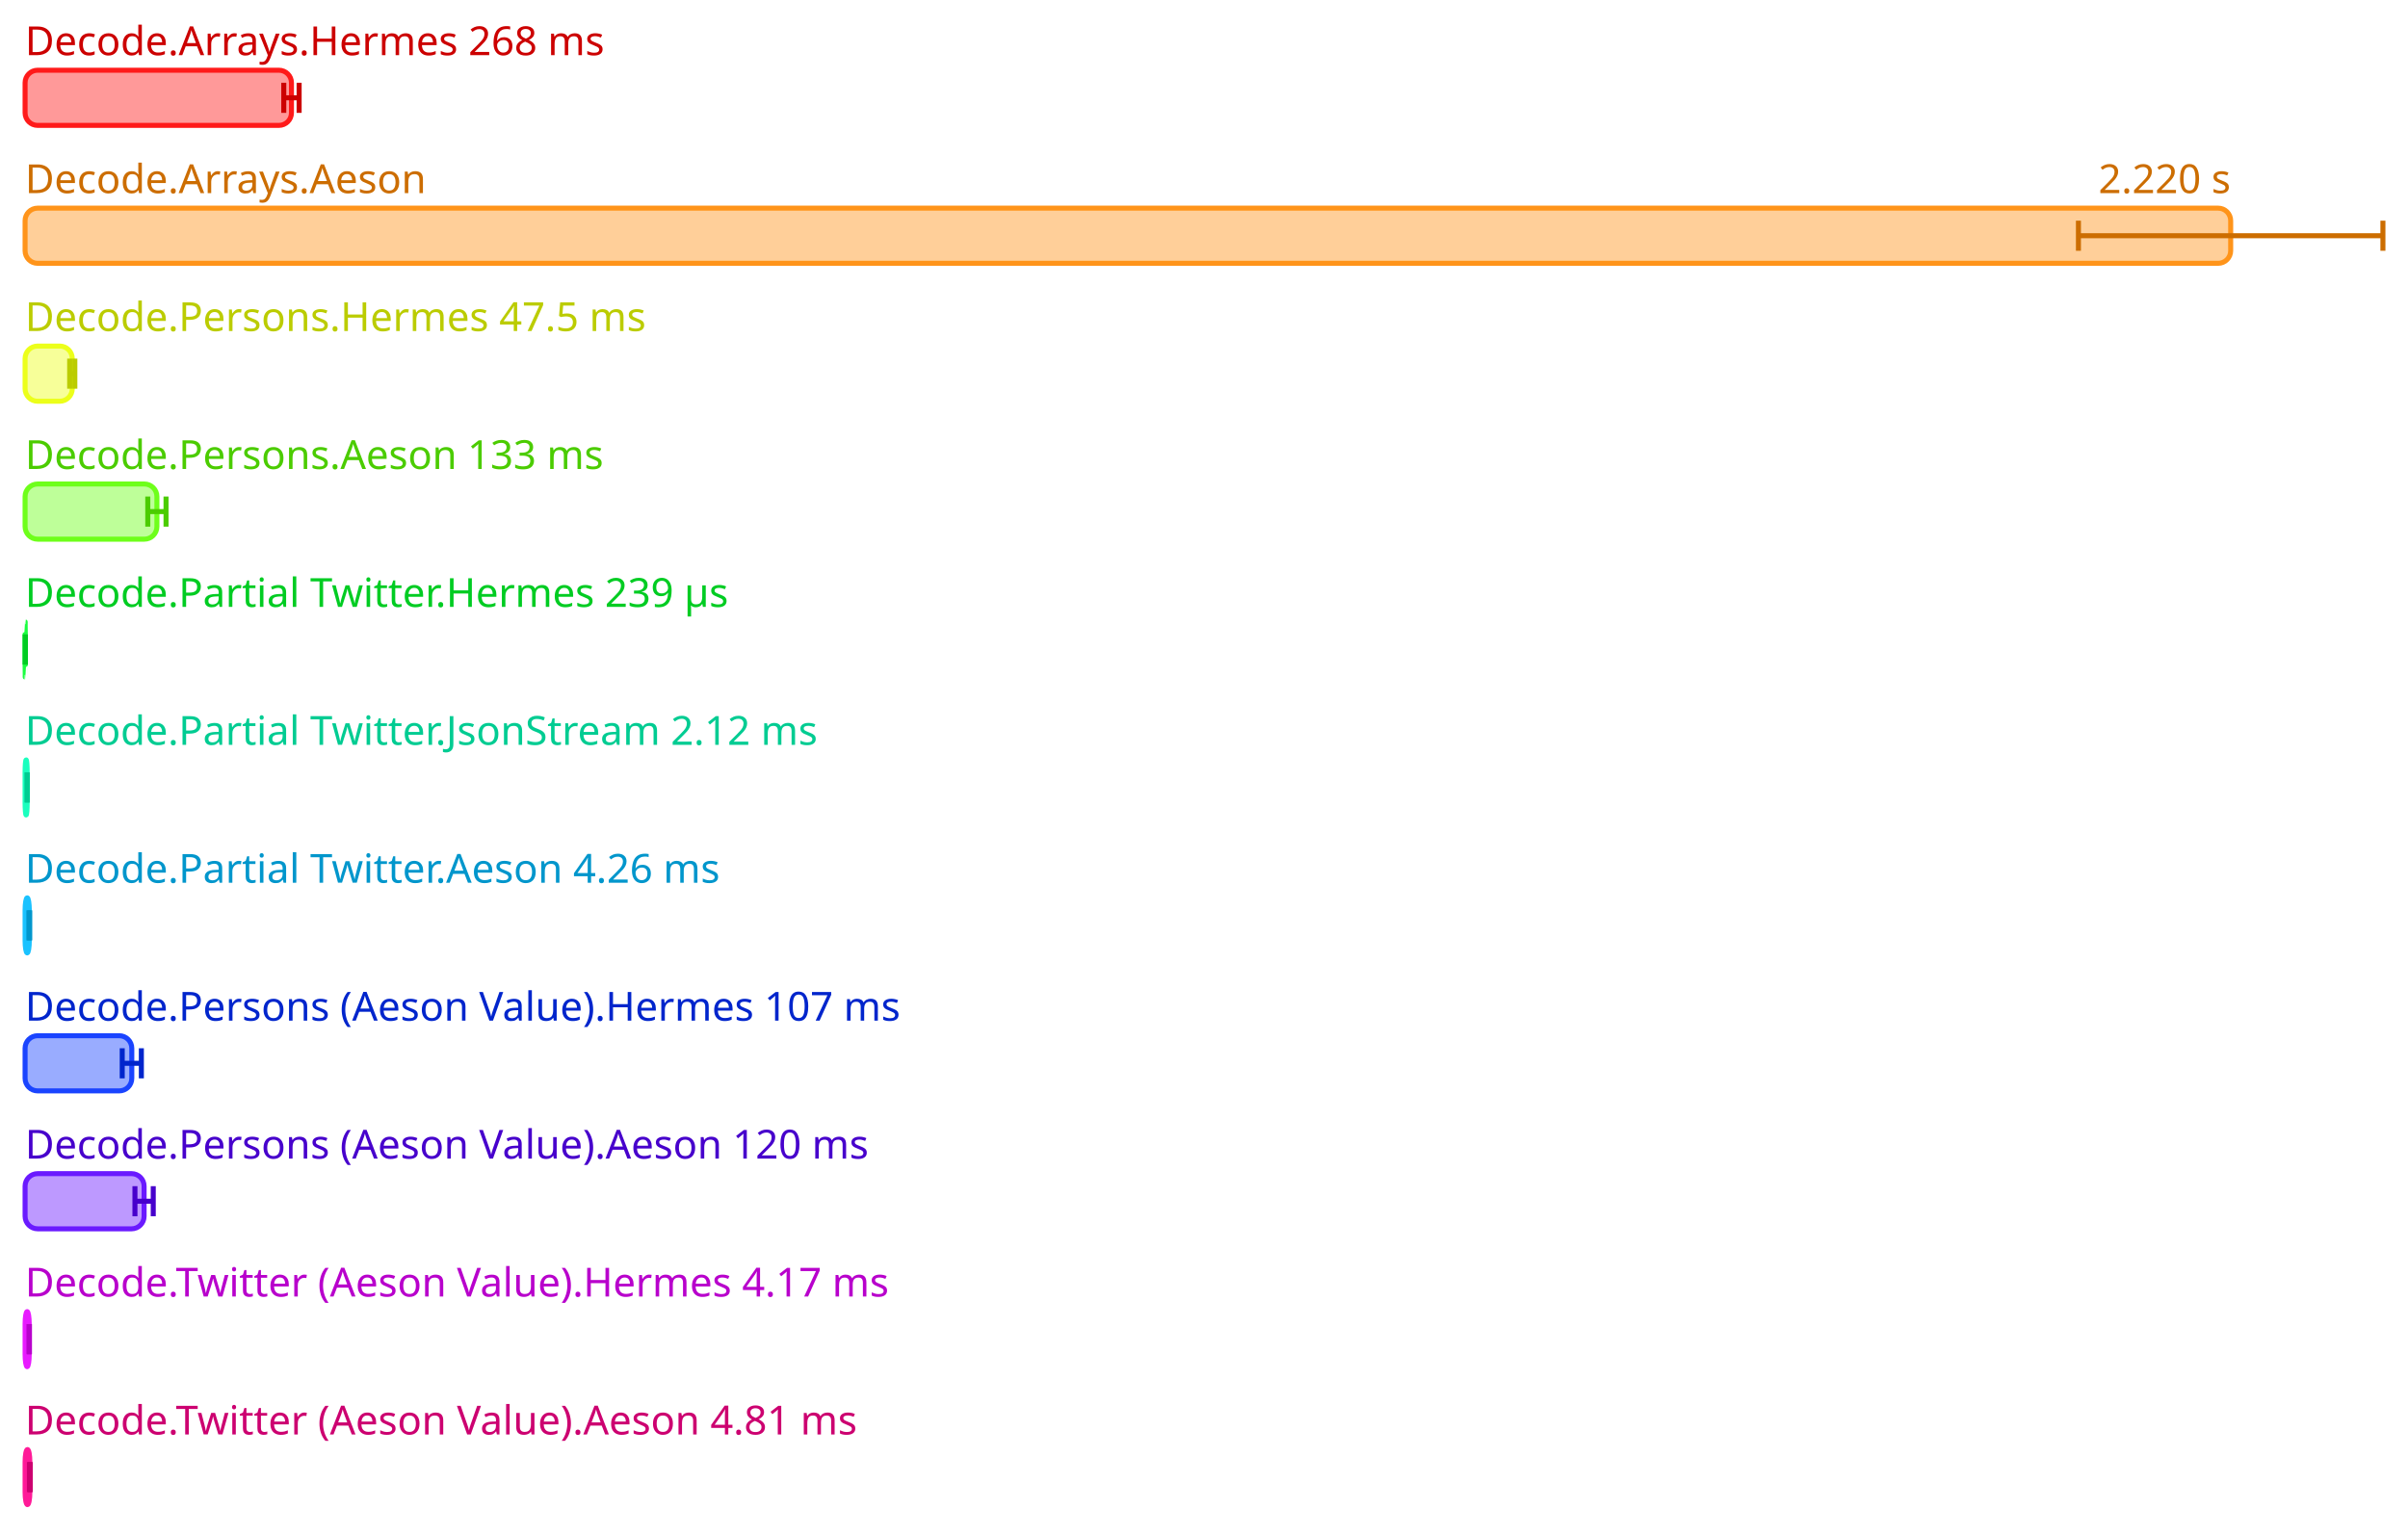
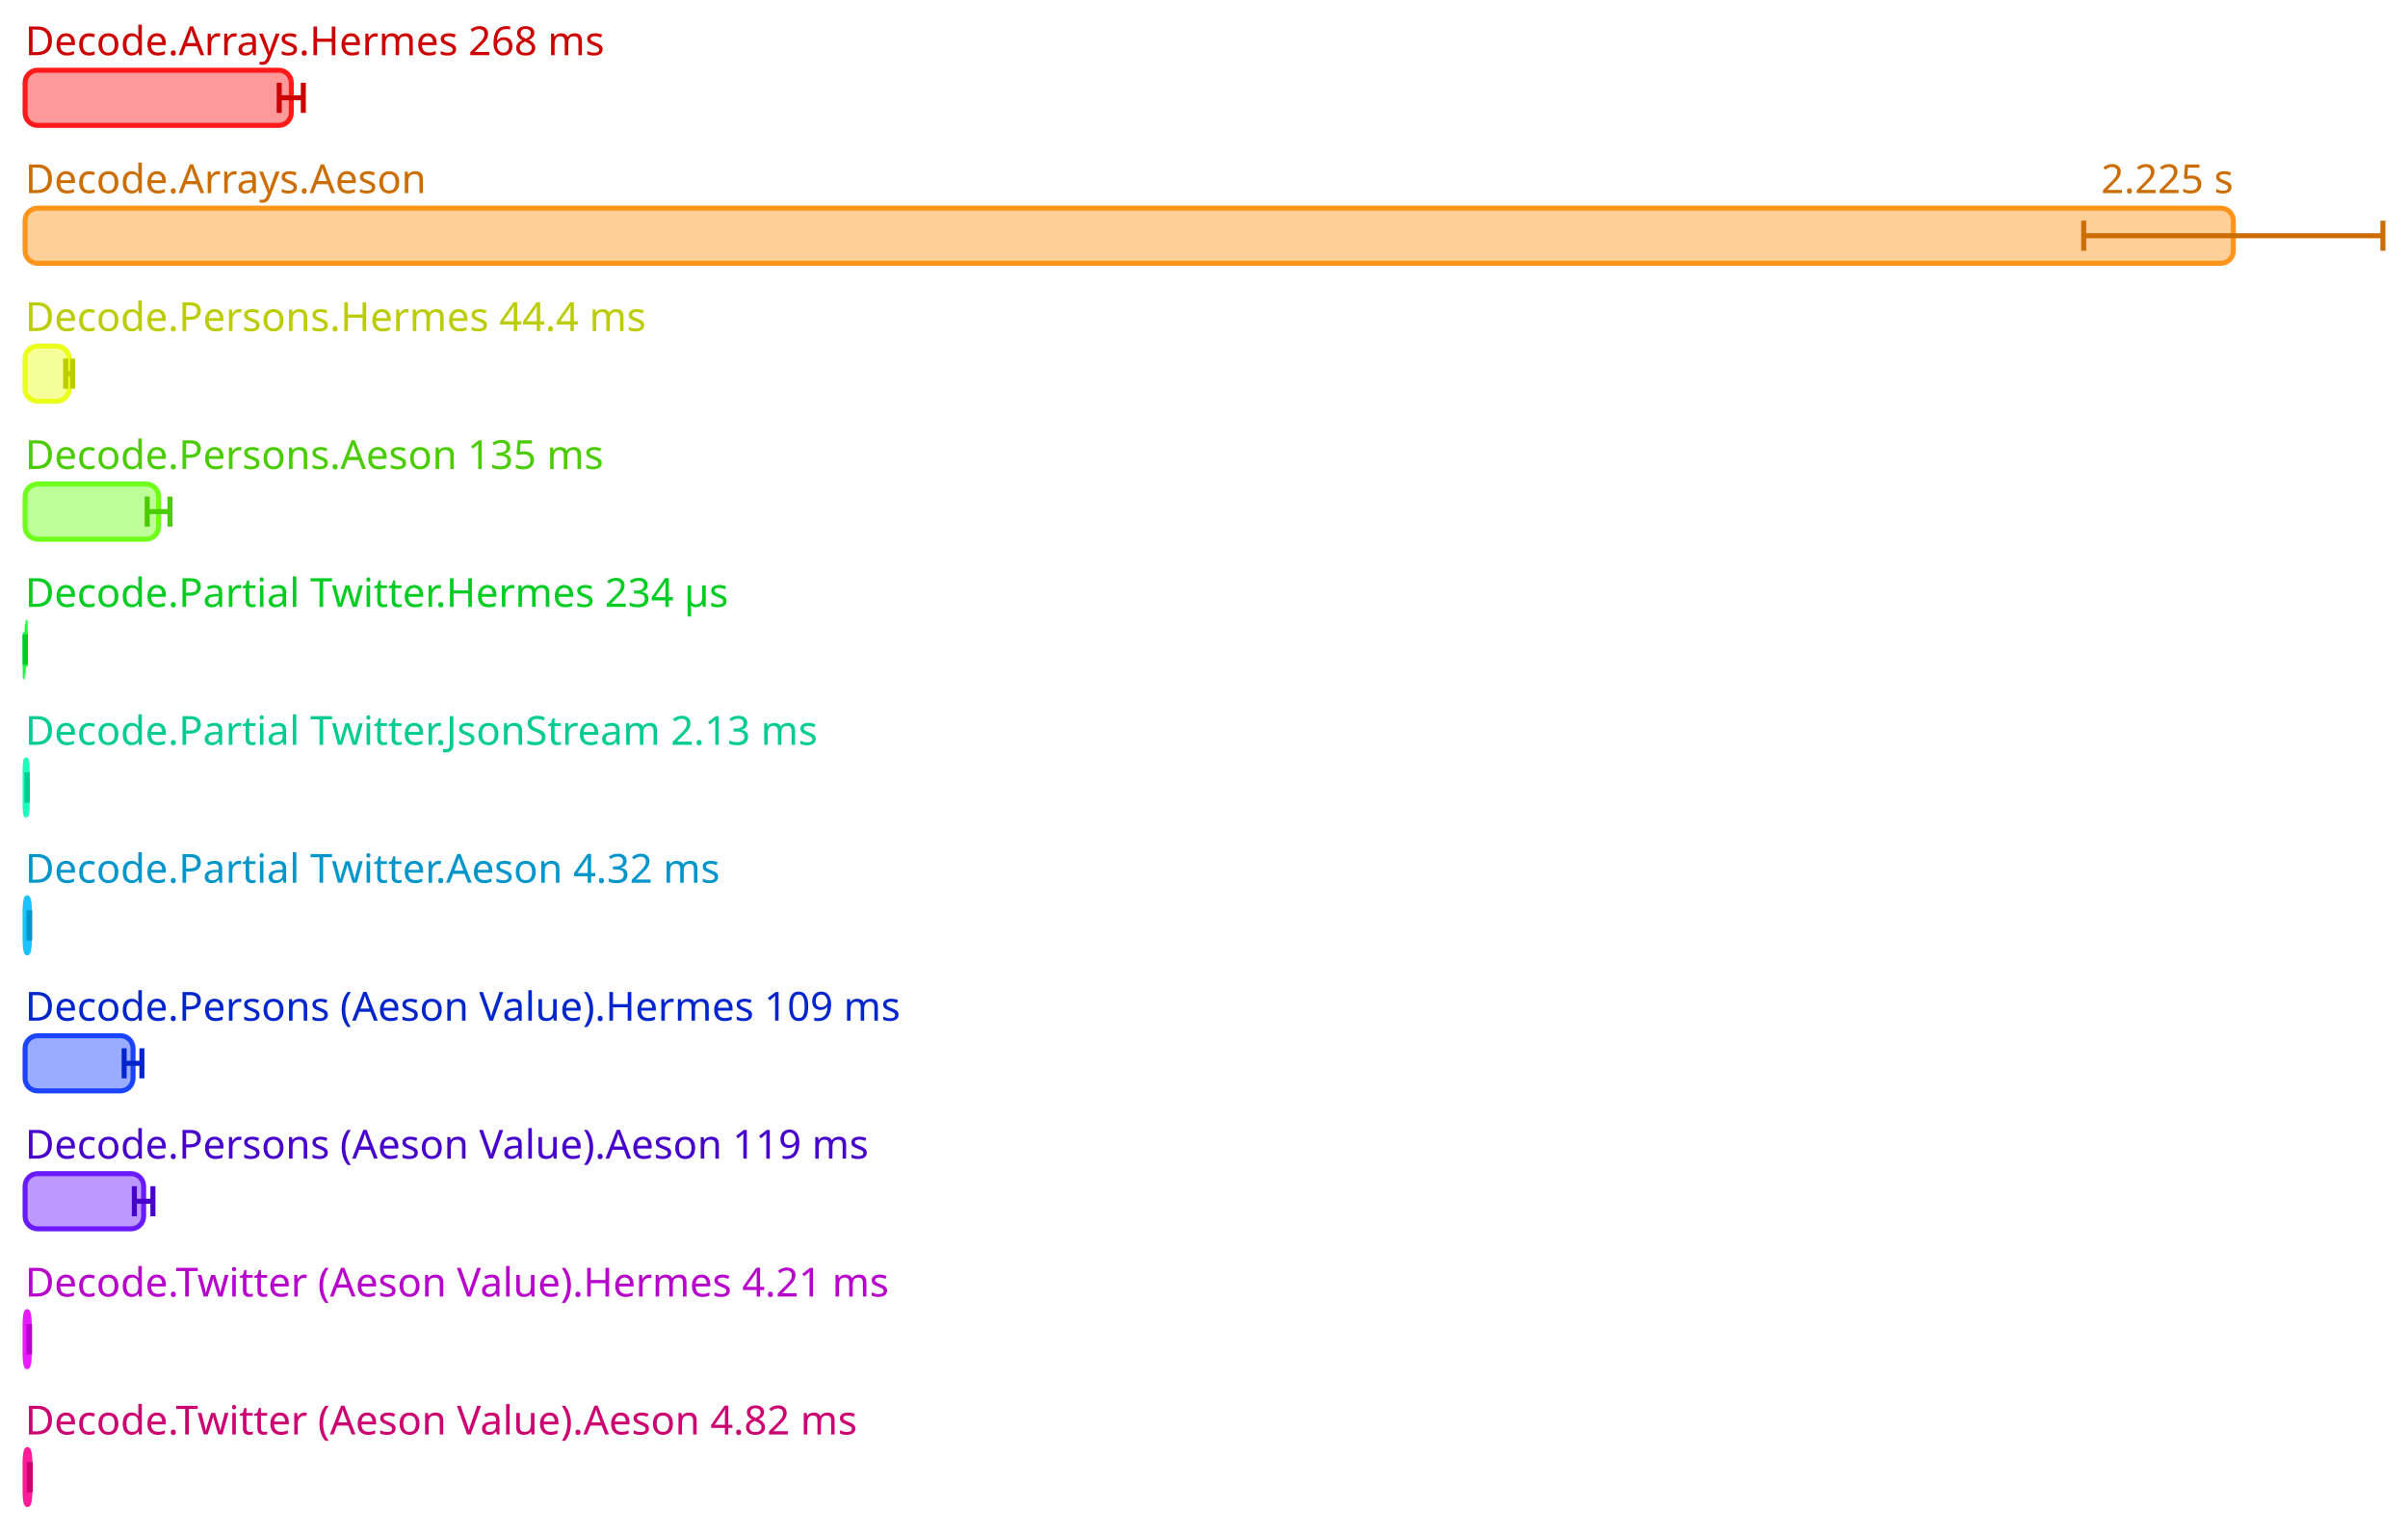
<svg xmlns="http://www.w3.org/2000/svg" height="612" width="960.0" font-size="16" font-family="sans-serif" stroke-width="2">
  <g transform="translate(10.0 0)">
    <text fill="hsl(0, 100%, 40%)" y="22">Decode.Arrays.Hermes 268  ms</text>
    <g>
-       <rect y="28" rx="5" height="22" width="106.194" fill="hsl(0, 100%, 80%)" stroke="hsl(0, 100%, 55%)" />
+       <rect y="28" rx="5" height="22" width="106.118" fill="hsl(0, 100%, 80%)" stroke="hsl(0, 100%, 55%)" />
      <g stroke="hsl(0, 100%, 40%)">
-         <line x1="103.136" x2="109.251" y1="39" y2="39" />
-         <line x1="103.136" x2="103.136" y1="33" y2="45" />
-         <line x1="109.251" x2="109.251" y1="33" y2="45" />
+         <line x1="101.314" x2="110.922" y1="39" y2="39" />
+         <line x1="101.314" x2="101.314" y1="33" y2="45" />
+         <line x1="110.922" x2="110.922" y1="33" y2="45" />
      </g>
    </g>
    <g fill="hsl(32, 100%, 40%)">
      <text y="77">Decode.Arrays.Aeson</text>
-       <text y="77" x="879.305" text-anchor="end">2.220 s</text>
+       <text y="77" x="880.36" text-anchor="end">2.225 s</text>
    </g>
    <g>
-       <rect y="83" rx="5" height="22" width="879.305" fill="hsl(32, 100%, 80%)" stroke="hsl(32, 100%, 55%)" />
+       <rect y="83" rx="5" height="22" width="880.36" fill="hsl(32, 100%, 80%)" stroke="hsl(32, 100%, 55%)" />
      <g stroke="hsl(32, 100%, 40%)">
-         <line x1="818.61" x2="940.0" y1="94" y2="94" />
-         <line x1="818.61" x2="818.61" y1="88" y2="100" />
+         <line x1="820.72" x2="940.0" y1="94" y2="94" />
+         <line x1="820.72" x2="820.72" y1="88" y2="100" />
        <line x1="940.0" x2="940.0" y1="88" y2="100" />
      </g>
    </g>
-     <text fill="hsl(65, 100%, 40%)" y="132">Decode.Persons.Hermes 47.5 ms</text>
+     <text fill="hsl(65, 100%, 40%)" y="132">Decode.Persons.Hermes 44.4 ms</text>
    <g>
-       <rect y="138" rx="5" height="22" width="18.809" fill="hsl(65, 100%, 80%)" stroke="hsl(65, 100%, 55%)" />
+       <rect y="138" rx="5" height="22" width="17.555" fill="hsl(65, 100%, 80%)" stroke="hsl(65, 100%, 55%)" />
      <g stroke="hsl(65, 100%, 40%)">
-         <line x1="17.781" x2="19.837" y1="149" y2="149" />
-         <line x1="17.781" x2="17.781" y1="143" y2="155" />
-         <line x1="19.837" x2="19.837" y1="143" y2="155" />
+         <line x1="16.167" x2="18.943" y1="149" y2="149" />
+         <line x1="16.167" x2="16.167" y1="143" y2="155" />
+         <line x1="18.943" x2="18.943" y1="143" y2="155" />
      </g>
    </g>
-     <text fill="hsl(98, 100%, 40%)" y="187">Decode.Persons.Aeson 133  ms</text>
+     <text fill="hsl(98, 100%, 40%)" y="187">Decode.Persons.Aeson 135  ms</text>
    <g>
-       <rect y="193" rx="5" height="22" width="52.553" fill="hsl(98, 100%, 80%)" stroke="hsl(98, 100%, 55%)" />
+       <rect y="193" rx="5" height="22" width="53.219" fill="hsl(98, 100%, 80%)" stroke="hsl(98, 100%, 55%)" />
      <g stroke="hsl(98, 100%, 40%)">
-         <line x1="48.916" x2="56.191" y1="204" y2="204" />
-         <line x1="48.916" x2="48.916" y1="198" y2="210" />
-         <line x1="56.191" x2="56.191" y1="198" y2="210" />
+         <line x1="48.688" x2="57.749" y1="204" y2="204" />
+         <line x1="48.688" x2="48.688" y1="198" y2="210" />
+         <line x1="57.749" x2="57.749" y1="198" y2="210" />
      </g>
    </g>
-     <text fill="hsl(130, 100%, 40%)" y="242">Decode.Partial Twitter.Hermes 239  μs</text>
+     <text fill="hsl(130, 100%, 40%)" y="242">Decode.Partial Twitter.Hermes 234  μs</text>
    <g>
-       <rect y="248" rx="5" height="22" width="0.095" fill="hsl(130, 100%, 80%)" stroke="hsl(130, 100%, 55%)" />
+       <rect y="248" rx="5" height="22" width="0.092" fill="hsl(130, 100%, 80%)" stroke="hsl(130, 100%, 55%)" />
      <g stroke="hsl(130, 100%, 40%)">
-         <line x1="0.089" x2="0.101" y1="259" y2="259" />
-         <line x1="0.089" x2="0.089" y1="253" y2="265" />
-         <line x1="0.101" x2="0.101" y1="253" y2="265" />
+         <line x1="0.087" x2="0.098" y1="259" y2="259" />
+         <line x1="0.087" x2="0.087" y1="253" y2="265" />
+         <line x1="0.098" x2="0.098" y1="253" y2="265" />
      </g>
    </g>
-     <text fill="hsl(163, 100%, 40%)" y="297">Decode.Partial Twitter.JsonStream 2.12 ms</text>
+     <text fill="hsl(163, 100%, 40%)" y="297">Decode.Partial Twitter.JsonStream 2.13 ms</text>
    <g>
-       <rect y="303" rx="5" height="22" width="0.84" fill="hsl(163, 100%, 80%)" stroke="hsl(163, 100%, 55%)" />
+       <rect y="303" rx="5" height="22" width="0.841" fill="hsl(163, 100%, 80%)" stroke="hsl(163, 100%, 55%)" />
      <g stroke="hsl(163, 100%, 40%)">
-         <line x1="0.798" x2="0.882" y1="314" y2="314" />
-         <line x1="0.798" x2="0.798" y1="308" y2="320" />
-         <line x1="0.882" x2="0.882" y1="308" y2="320" />
+         <line x1="0.78" x2="0.902" y1="314" y2="314" />
+         <line x1="0.78" x2="0.78" y1="308" y2="320" />
+         <line x1="0.902" x2="0.902" y1="308" y2="320" />
      </g>
    </g>
-     <text fill="hsl(196, 100%, 40%)" y="352">Decode.Partial Twitter.Aeson 4.26 ms</text>
+     <text fill="hsl(196, 100%, 40%)" y="352">Decode.Partial Twitter.Aeson 4.32 ms</text>
    <g>
-       <rect y="358" rx="5" height="22" width="1.686" fill="hsl(196, 100%, 80%)" stroke="hsl(196, 100%, 55%)" />
+       <rect y="358" rx="5" height="22" width="1.71" fill="hsl(196, 100%, 80%)" stroke="hsl(196, 100%, 55%)" />
      <g stroke="hsl(196, 100%, 40%)">
-         <line x1="1.518" x2="1.854" y1="369" y2="369" />
-         <line x1="1.518" x2="1.518" y1="363" y2="375" />
-         <line x1="1.854" x2="1.854" y1="363" y2="375" />
+         <line x1="1.569" x2="1.851" y1="369" y2="369" />
+         <line x1="1.569" x2="1.569" y1="363" y2="375" />
+         <line x1="1.851" x2="1.851" y1="363" y2="375" />
      </g>
    </g>
-     <text fill="hsl(229, 100%, 40%)" y="407">Decode.Persons (Aeson Value).Hermes 107  ms</text>
+     <text fill="hsl(229, 100%, 40%)" y="407">Decode.Persons (Aeson Value).Hermes 109  ms</text>
    <g>
-       <rect y="413" rx="5" height="22" width="42.541" fill="hsl(229, 100%, 80%)" stroke="hsl(229, 100%, 55%)" />
+       <rect y="413" rx="5" height="22" width="43.033" fill="hsl(229, 100%, 80%)" stroke="hsl(229, 100%, 55%)" />
      <g stroke="hsl(229, 100%, 40%)">
-         <line x1="38.726" x2="46.356" y1="424" y2="424" />
-         <line x1="38.726" x2="38.726" y1="418" y2="430" />
-         <line x1="46.356" x2="46.356" y1="418" y2="430" />
+         <line x1="39.495" x2="46.572" y1="424" y2="424" />
+         <line x1="39.495" x2="39.495" y1="418" y2="430" />
+         <line x1="46.572" x2="46.572" y1="418" y2="430" />
      </g>
    </g>
-     <text fill="hsl(261, 100%, 40%)" y="462">Decode.Persons (Aeson Value).Aeson 120  ms</text>
+     <text fill="hsl(261, 100%, 40%)" y="462">Decode.Persons (Aeson Value).Aeson 119  ms</text>
    <g>
-       <rect y="468" rx="5" height="22" width="47.446" fill="hsl(261, 100%, 80%)" stroke="hsl(261, 100%, 55%)" />
+       <rect y="468" rx="5" height="22" width="47.262" fill="hsl(261, 100%, 80%)" stroke="hsl(261, 100%, 55%)" />
      <g stroke="hsl(261, 100%, 40%)">
-         <line x1="43.797" x2="51.096" y1="479" y2="479" />
-         <line x1="43.797" x2="43.797" y1="473" y2="485" />
-         <line x1="51.096" x2="51.096" y1="473" y2="485" />
+         <line x1="43.562" x2="50.962" y1="479" y2="479" />
+         <line x1="43.562" x2="43.562" y1="473" y2="485" />
+         <line x1="50.962" x2="50.962" y1="473" y2="485" />
      </g>
    </g>
-     <text fill="hsl(294, 100%, 40%)" y="517">Decode.Twitter (Aeson Value).Hermes 4.17 ms</text>
+     <text fill="hsl(294, 100%, 40%)" y="517">Decode.Twitter (Aeson Value).Hermes 4.21 ms</text>
    <g>
-       <rect y="523" rx="5" height="22" width="1.651" fill="hsl(294, 100%, 80%)" stroke="hsl(294, 100%, 55%)" />
+       <rect y="523" rx="5" height="22" width="1.665" fill="hsl(294, 100%, 80%)" stroke="hsl(294, 100%, 55%)" />
      <g stroke="hsl(294, 100%, 40%)">
-         <line x1="1.553" x2="1.748" y1="534" y2="534" />
-         <line x1="1.553" x2="1.553" y1="528" y2="540" />
-         <line x1="1.748" x2="1.748" y1="528" y2="540" />
+         <line x1="1.533" x2="1.798" y1="534" y2="534" />
+         <line x1="1.533" x2="1.533" y1="528" y2="540" />
+         <line x1="1.798" x2="1.798" y1="528" y2="540" />
      </g>
    </g>
-     <text fill="hsl(327, 100%, 40%)" y="572">Decode.Twitter (Aeson Value).Aeson 4.81 ms</text>
+     <text fill="hsl(327, 100%, 40%)" y="572">Decode.Twitter (Aeson Value).Aeson 4.82 ms</text>
    <g>
-       <rect y="578" rx="5" height="22" width="1.904" fill="hsl(327, 100%, 80%)" stroke="hsl(327, 100%, 55%)" />
+       <rect y="578" rx="5" height="22" width="1.909" fill="hsl(327, 100%, 80%)" stroke="hsl(327, 100%, 55%)" />
      <g stroke="hsl(327, 100%, 40%)">
-         <line x1="1.73" x2="2.079" y1="589" y2="589" />
-         <line x1="1.73" x2="1.73" y1="583" y2="595" />
-         <line x1="2.079" x2="2.079" y1="583" y2="595" />
+         <line x1="1.725" x2="2.093" y1="589" y2="589" />
+         <line x1="1.725" x2="1.725" y1="583" y2="595" />
+         <line x1="2.093" x2="2.093" y1="583" y2="595" />
      </g>
    </g>
  </g>
</svg>
